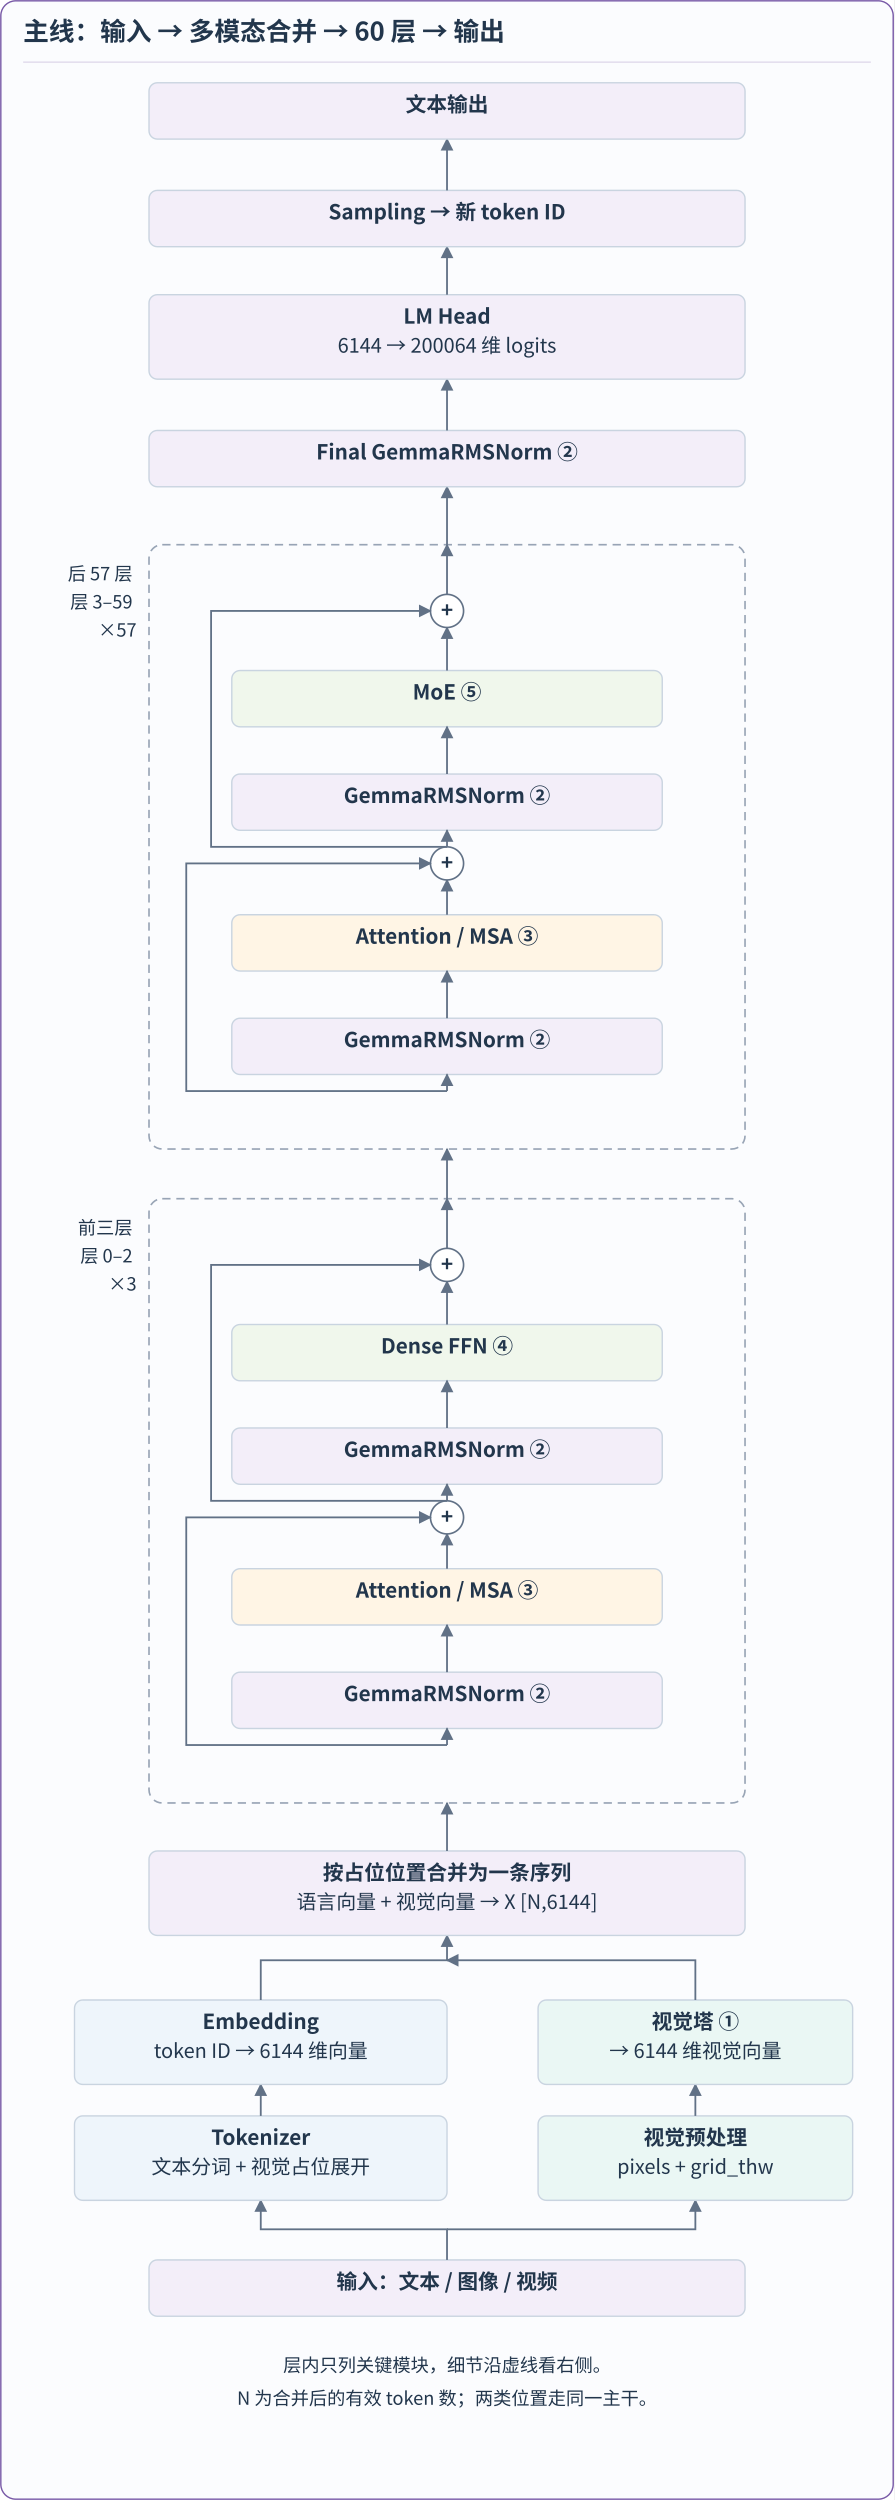
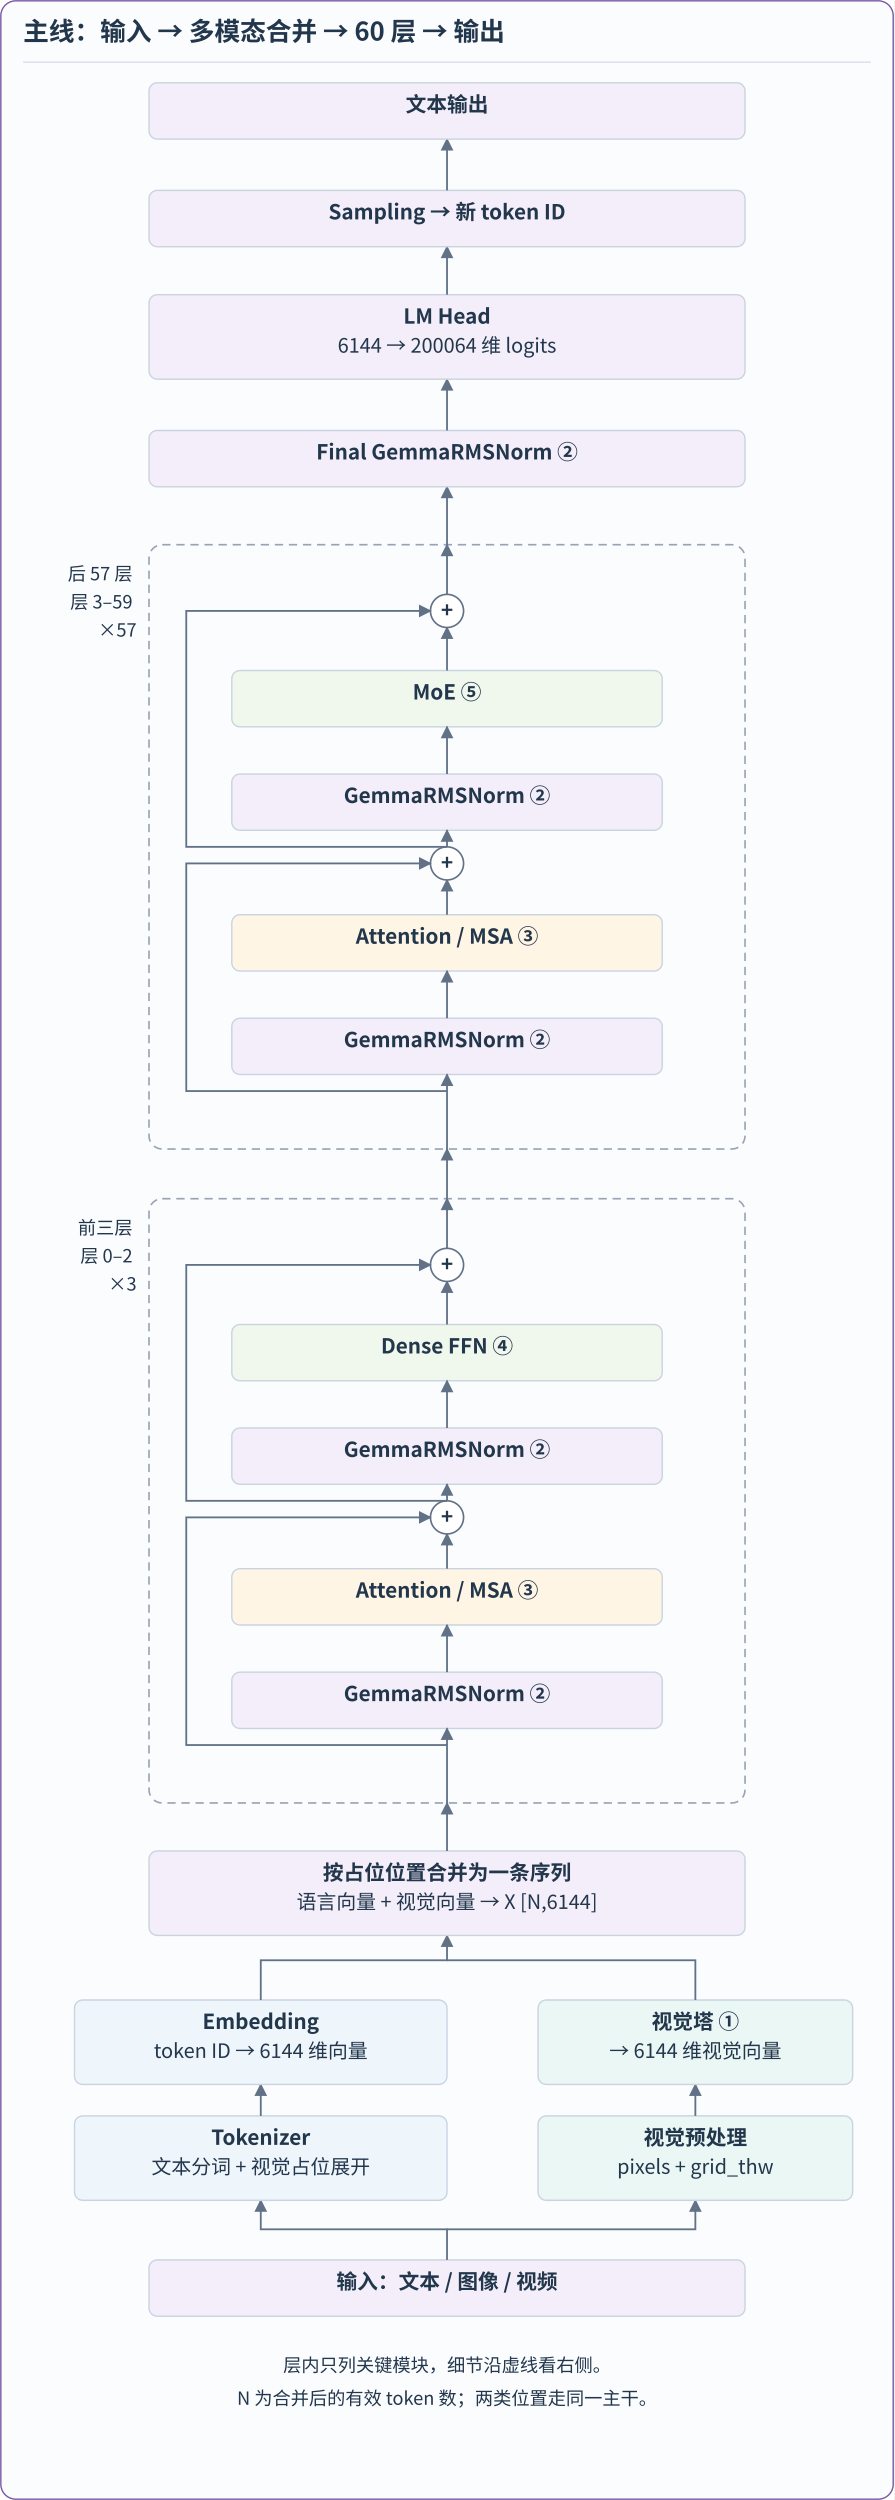
<svg xmlns="http://www.w3.org/2000/svg" width="1080" height="3020" viewBox="0 0 1080 3020" role="img">
  <rect width="1080" height="3020" fill="white" />
  <style>
text{font-family:'Microsoft YaHei','Noto Sans CJK SC',Arial,sans-serif;fill:#22364c}
.title{font-size:44px;font-weight:700}.head{font-size:31px;font-weight:700}
.node{font-size:25px;font-weight:600}.body{font-size:24px}.small{font-size:22px}
.weight{font-size:22px;fill:#59677a}.note{font-size:22px;fill:#59677a}
</style>
  <defs>
    <marker id="arrow" viewBox="0 0 10 10" refX="9" refY="5" markerWidth="7" markerHeight="7" orient="auto-start-reverse">
      <path d="M0 0L10 5L0 10Z" fill="#617186" />
    </marker>
  </defs>
  <rect x="1" y="1" width="1078" height="3018" rx="18" fill="#fbfcfe" stroke="#7758a6" stroke-width="1.7" />
  <text x="28" y="49" class="head" text-anchor="start">主线：输入 → 多模态合并 → 60 层 → 输出</text>
  <line x1="28" y1="75" x2="1052" y2="75" stroke="#7758a6" opacity=".35" />
  <rect x="180" y="2730.0" width="720" height="68" rx="10" fill="#f3eef9" stroke="#c9d4e0" stroke-width="1.7" />
  <text data-max-width="692" x="540.0" y="2765.0" class="node" text-anchor="middle">输入：文本 / 图像 / 视频</text>
  <polyline points="540.0,2730.0 540.0,2693.0 315.0,2693.0 315.0,2658.0" fill="none" stroke="#617186" stroke-width="2.2" marker-end="url(#arrow)" />
  <polyline points="540.0,2693.0 840.0,2693.0 840.0,2658.0" fill="none" stroke="#617186" stroke-width="2.2" marker-end="url(#arrow)" />
  <rect x="90" y="2556.0" width="450" height="102" rx="10" fill="#eef5fb" stroke="#c9d4e0" stroke-width="1.7" />
  <text data-max-width="422" x="315.0" y="2591.0" class="node" text-anchor="middle">Tokenizer</text>
  <text data-max-width="422" x="315.0" y="2626.0" class="body" text-anchor="middle">文本分词 + 视觉占位展开</text>
  <rect x="650" y="2556.0" width="380" height="102" rx="10" fill="#eaf7f4" stroke="#c9d4e0" stroke-width="1.7" />
  <text data-max-width="352" x="840.0" y="2591.0" class="node" text-anchor="middle">视觉预处理</text>
  <text data-max-width="352" x="840.0" y="2626.0" class="body" text-anchor="middle">pixels + grid_thw</text>
  <polyline points="315.0,2556.0 315.0,2518.0" fill="none" stroke="#617186" stroke-width="2.2" marker-end="url(#arrow)" />
  <polyline points="840.0,2556.0 840.0,2518.0" fill="none" stroke="#617186" stroke-width="2.2" marker-end="url(#arrow)" />
  <rect x="90" y="2416.0" width="450" height="102" rx="10" fill="#eef5fb" stroke="#c9d4e0" stroke-width="1.7" />
  <text data-max-width="422" x="315.0" y="2451.0" class="node" text-anchor="middle">Embedding</text>
  <text data-max-width="422" x="315.0" y="2486.0" class="body" text-anchor="middle">token ID → 6144 维向量</text>
  <rect x="650" y="2416.0" width="380" height="102" rx="10" fill="#eaf7f4" stroke="#c9d4e0" stroke-width="1.7" />
  <text data-max-width="352" x="840.0" y="2451.0" class="node" text-anchor="middle">视觉塔 ①</text>
  <text data-max-width="352" x="840.0" y="2486.0" class="body" text-anchor="middle">→ 6144 维视觉向量</text>
  <polyline points="315.0,2416.0 315.0,2368.0 540.0,2368.0 540.0,2338.0" fill="none" stroke="#617186" stroke-width="2.2" marker-end="url(#arrow)" />
-   <polyline points="840.0,2416.0 840.0,2368.0 540.0,2368.0" fill="none" stroke="#617186" stroke-width="2.2" marker-end="url(#arrow)" />
+   <polyline points="840.0,2416.0 840.0,2368.0 540.0,2368.0" fill="none" stroke="#617186" stroke-width="2.2" />
  <rect x="180" y="2236.0" width="720" height="102" rx="10" fill="#f3eef9" stroke="#c9d4e0" stroke-width="1.7" />
  <text data-max-width="692" x="540.0" y="2271.0" class="node" text-anchor="middle">按占位位置合并为一条序列</text>
  <text data-max-width="692" x="540.0" y="2306.0" class="body" text-anchor="middle">语言向量 + 视觉向量 → X [N,6144]</text>
  <polyline points="540.0,2236.0 540.0,2178.0" fill="none" stroke="#617186" stroke-width="2.2" marker-end="url(#arrow)" />
  <rect x="180" y="1448.0" width="720" height="730" rx="16" fill="none" stroke="#98a4b5" stroke-width="2" stroke-dasharray="10 7" />
  <text x="165" y="1491.0" class="small" text-anchor="end">
    <tspan x="165" dy="0">前三层</tspan>
    <tspan x="165" dy="34">层 0–2</tspan>
    <tspan x="165" dy="34">×3</tspan>
  </text>
+   <polyline points="540.0,2178.0 540.0,2108.0" fill="none" stroke="#617186" stroke-width="2.2" />
  <rect x="280" y="2020.0" width="520" height="68" rx="10" fill="#f3eef9" stroke="#c9d4e0" stroke-width="1.7" />
  <text data-max-width="492" x="540.0" y="2055.0" class="node" text-anchor="middle">GemmaRMSNorm ②</text>
  <rect x="280" y="1895.0" width="520" height="68" rx="10" fill="#fff5e5" stroke="#c9d4e0" stroke-width="1.7" />
  <text data-max-width="492" x="540.0" y="1930.0" class="node" text-anchor="middle">Attention / MSA ③</text>
  <rect x="280" y="1725.0" width="520" height="68" rx="10" fill="#f3eef9" stroke="#c9d4e0" stroke-width="1.7" />
  <text data-max-width="492" x="540.0" y="1760.0" class="node" text-anchor="middle">GemmaRMSNorm ②</text>
  <rect x="280" y="1600.0" width="520" height="68" rx="10" fill="#f0f7ec" stroke="#c9d4e0" stroke-width="1.7" />
  <text data-max-width="492" x="540.0" y="1635.0" class="node" text-anchor="middle">Dense FFN ④</text>
  <polyline points="540.0,2108.0 540.0,2088.0" fill="none" stroke="#617186" stroke-width="2.2" marker-end="url(#arrow)" />
  <polyline points="540.0,2020.0 540.0,1963.0" fill="none" stroke="#617186" stroke-width="2.2" marker-end="url(#arrow)" />
  <polyline points="540.0,1895.0 540.0,1853.0" fill="none" stroke="#617186" stroke-width="2.2" marker-end="url(#arrow)" />
  <polyline points="540.0,1813.0 540.0,1793.0" fill="none" stroke="#617186" stroke-width="2.2" marker-end="url(#arrow)" />
  <polyline points="540.0,1725.0 540.0,1668.0" fill="none" stroke="#617186" stroke-width="2.2" marker-end="url(#arrow)" />
  <polyline points="540.0,1600.0 540.0,1548.0" fill="none" stroke="#617186" stroke-width="2.2" marker-end="url(#arrow)" />
  <circle cx="540" cy="1833.0" r="20" fill="white" stroke="#617186" stroke-width="2" />
  <text x="540" y="1841.0" class="node" text-anchor="middle">+</text>
  <circle cx="540" cy="1528.0" r="20" fill="white" stroke="#617186" stroke-width="2" />
  <text x="540" y="1536.0" class="node" text-anchor="middle">+</text>
  <polyline points="540.0,2108.0 225.0,2108.0 225.0,1833.0 520.0,1833.0" fill="none" stroke="#617186" stroke-width="2.2" marker-end="url(#arrow)" />
-   <polyline points="540.0,1813.0 255.0,1813.0 255.0,1528.0 520.0,1528.0" fill="none" stroke="#617186" stroke-width="2.2" marker-end="url(#arrow)" />
+   <polyline points="540.0,1813.0 225.0,1813.0 225.0,1528.0 520.0,1528.0" fill="none" stroke="#617186" stroke-width="2.2" marker-end="url(#arrow)" />
  <polyline points="540.0,1508.0 540.0,1448.0" fill="none" stroke="#617186" stroke-width="2.2" marker-end="url(#arrow)" />
  <polyline points="540.0,1448.0 540.0,1388.0" fill="none" stroke="#617186" stroke-width="2.2" marker-end="url(#arrow)" />
  <rect x="180" y="658.0" width="720" height="730" rx="16" fill="none" stroke="#98a4b5" stroke-width="2" stroke-dasharray="10 7" />
  <text x="165" y="701.0" class="small" text-anchor="end">
    <tspan x="165" dy="0">后 57 层</tspan>
    <tspan x="165" dy="34">层 3–59</tspan>
    <tspan x="165" dy="34">×57</tspan>
  </text>
+   <polyline points="540.0,1388.0 540.0,1318.0" fill="none" stroke="#617186" stroke-width="2.2" />
  <rect x="280" y="1230.0" width="520" height="68" rx="10" fill="#f3eef9" stroke="#c9d4e0" stroke-width="1.7" />
  <text data-max-width="492" x="540.0" y="1265.0" class="node" text-anchor="middle">GemmaRMSNorm ②</text>
  <rect x="280" y="1105.0" width="520" height="68" rx="10" fill="#fff5e5" stroke="#c9d4e0" stroke-width="1.7" />
  <text data-max-width="492" x="540.0" y="1140.0" class="node" text-anchor="middle">Attention / MSA ③</text>
  <rect x="280" y="935.0" width="520" height="68" rx="10" fill="#f3eef9" stroke="#c9d4e0" stroke-width="1.7" />
  <text data-max-width="492" x="540.0" y="970.0" class="node" text-anchor="middle">GemmaRMSNorm ②</text>
  <rect x="280" y="810.0" width="520" height="68" rx="10" fill="#f0f7ec" stroke="#c9d4e0" stroke-width="1.7" />
  <text data-max-width="492" x="540.0" y="845.0" class="node" text-anchor="middle">MoE ⑤</text>
  <polyline points="540.0,1318.0 540.0,1298.0" fill="none" stroke="#617186" stroke-width="2.2" marker-end="url(#arrow)" />
  <polyline points="540.0,1230.0 540.0,1173.0" fill="none" stroke="#617186" stroke-width="2.2" marker-end="url(#arrow)" />
  <polyline points="540.0,1105.0 540.0,1063.0" fill="none" stroke="#617186" stroke-width="2.2" marker-end="url(#arrow)" />
  <polyline points="540.0,1023.0 540.0,1003.0" fill="none" stroke="#617186" stroke-width="2.2" marker-end="url(#arrow)" />
  <polyline points="540.0,935.0 540.0,878.0" fill="none" stroke="#617186" stroke-width="2.2" marker-end="url(#arrow)" />
  <polyline points="540.0,810.0 540.0,758.0" fill="none" stroke="#617186" stroke-width="2.2" marker-end="url(#arrow)" />
  <circle cx="540" cy="1043.0" r="20" fill="white" stroke="#617186" stroke-width="2" />
  <text x="540" y="1051.0" class="node" text-anchor="middle">+</text>
  <circle cx="540" cy="738.0" r="20" fill="white" stroke="#617186" stroke-width="2" />
  <text x="540" y="746.0" class="node" text-anchor="middle">+</text>
  <polyline points="540.0,1318.0 225.0,1318.0 225.0,1043.0 520.0,1043.0" fill="none" stroke="#617186" stroke-width="2.2" marker-end="url(#arrow)" />
-   <polyline points="540.0,1023.0 255.0,1023.0 255.0,738.0 520.0,738.0" fill="none" stroke="#617186" stroke-width="2.2" marker-end="url(#arrow)" />
+   <polyline points="540.0,1023.0 225.0,1023.0 225.0,738.0 520.0,738.0" fill="none" stroke="#617186" stroke-width="2.2" marker-end="url(#arrow)" />
  <polyline points="540.0,718.0 540.0,658.0" fill="none" stroke="#617186" stroke-width="2.2" marker-end="url(#arrow)" />
  <polyline points="540.0,658.0 540.0,588.0" fill="none" stroke="#617186" stroke-width="2.2" marker-end="url(#arrow)" />
  <rect x="180" y="520.0" width="720" height="68" rx="10" fill="#f3eef9" stroke="#c9d4e0" stroke-width="1.7" />
  <text data-max-width="692" x="540.0" y="555.0" class="node" text-anchor="middle">Final GemmaRMSNorm ②</text>
  <polyline points="540.0,520.0 540.0,458.0" fill="none" stroke="#617186" stroke-width="2.2" marker-end="url(#arrow)" />
  <rect x="180" y="356.0" width="720" height="102" rx="10" fill="#f3eef9" stroke="#c9d4e0" stroke-width="1.7" />
  <text data-max-width="692" x="540.0" y="391.0" class="node" text-anchor="middle">LM Head</text>
  <text data-max-width="692" x="540.0" y="426.0" class="body" text-anchor="middle">6144 → 200064 维 logits</text>
  <polyline points="540.0,356.0 540.0,298.0" fill="none" stroke="#617186" stroke-width="2.2" marker-end="url(#arrow)" />
  <rect x="180" y="230.0" width="720" height="68" rx="10" fill="#f3eef9" stroke="#c9d4e0" stroke-width="1.7" />
  <text data-max-width="692" x="540.0" y="265.0" class="node" text-anchor="middle">Sampling → 新 token ID</text>
  <polyline points="540.0,230.0 540.0,168.0" fill="none" stroke="#617186" stroke-width="2.2" marker-end="url(#arrow)" />
  <rect x="180" y="100.0" width="720" height="68" rx="10" fill="#f3eef9" stroke="#c9d4e0" stroke-width="1.7" />
  <text data-max-width="692" x="540.0" y="135.0" class="node" text-anchor="middle">文本输出</text>
  <text x="540" y="2865" class="small" text-anchor="middle">层内只列关键模块，细节沿虚线看右侧。</text>
  <text x="540" y="2905" class="small" text-anchor="middle">N 为合并后的有效 token 数；两类位置走同一主干。</text>
</svg>
